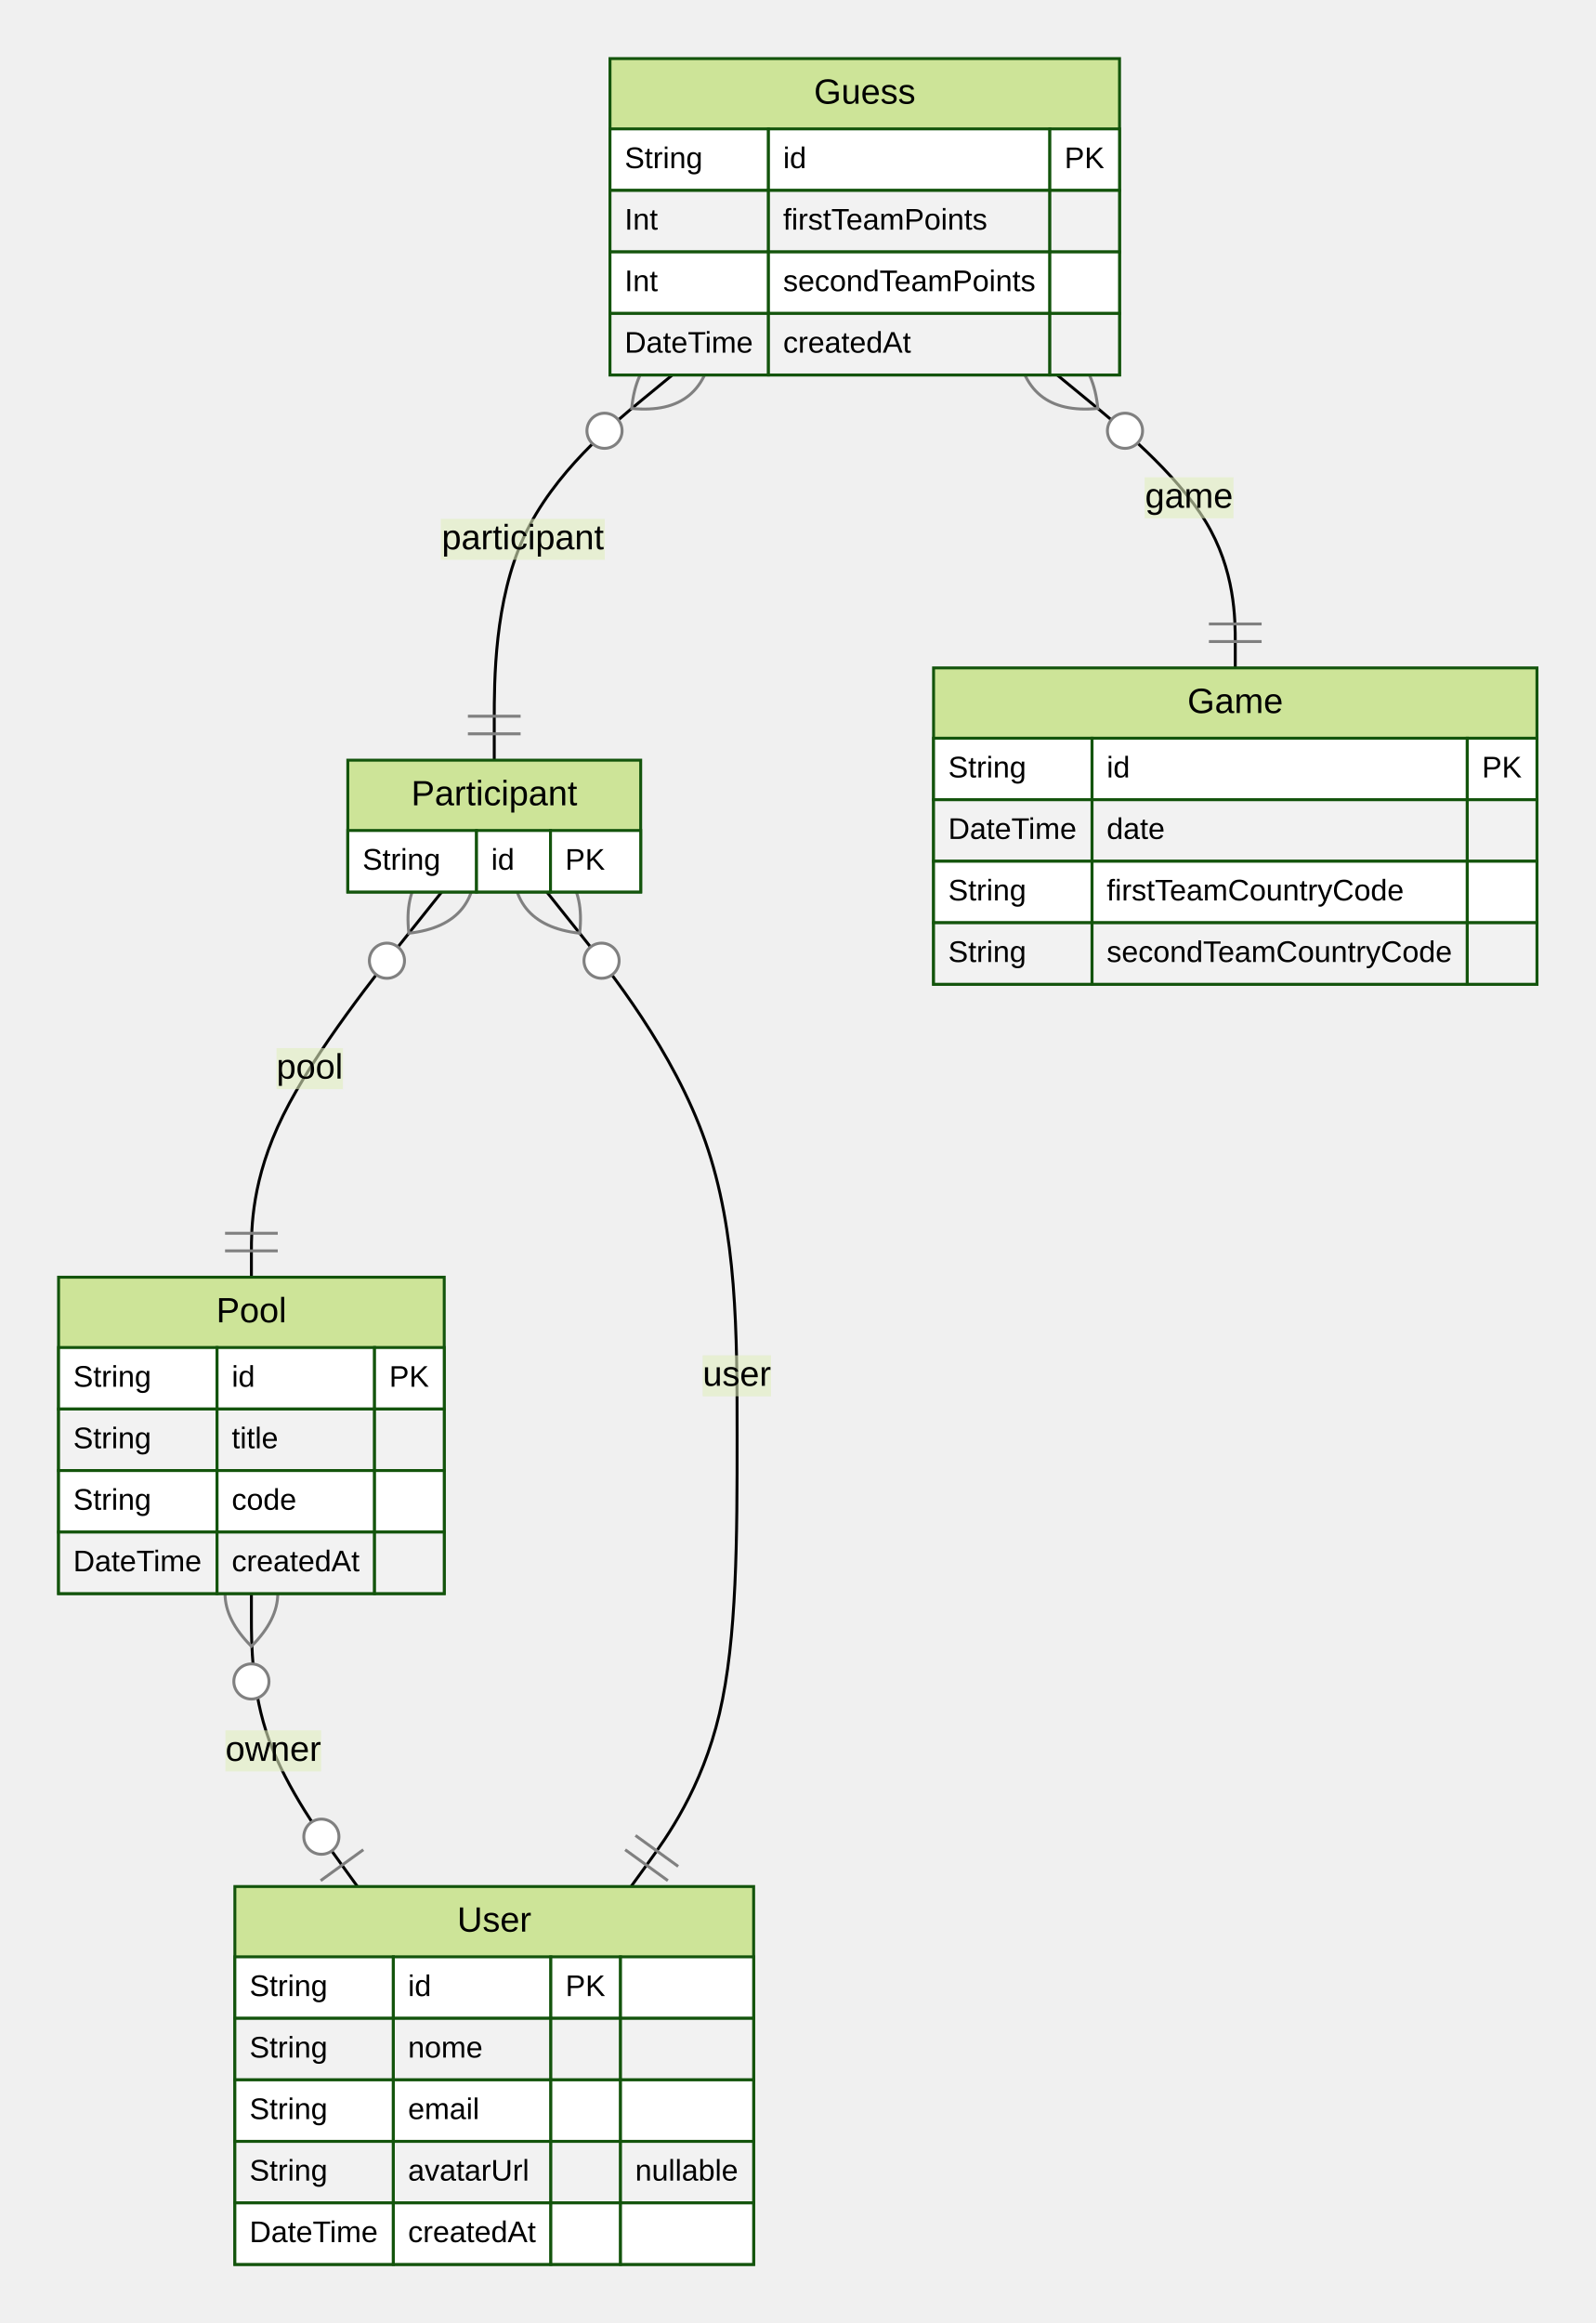
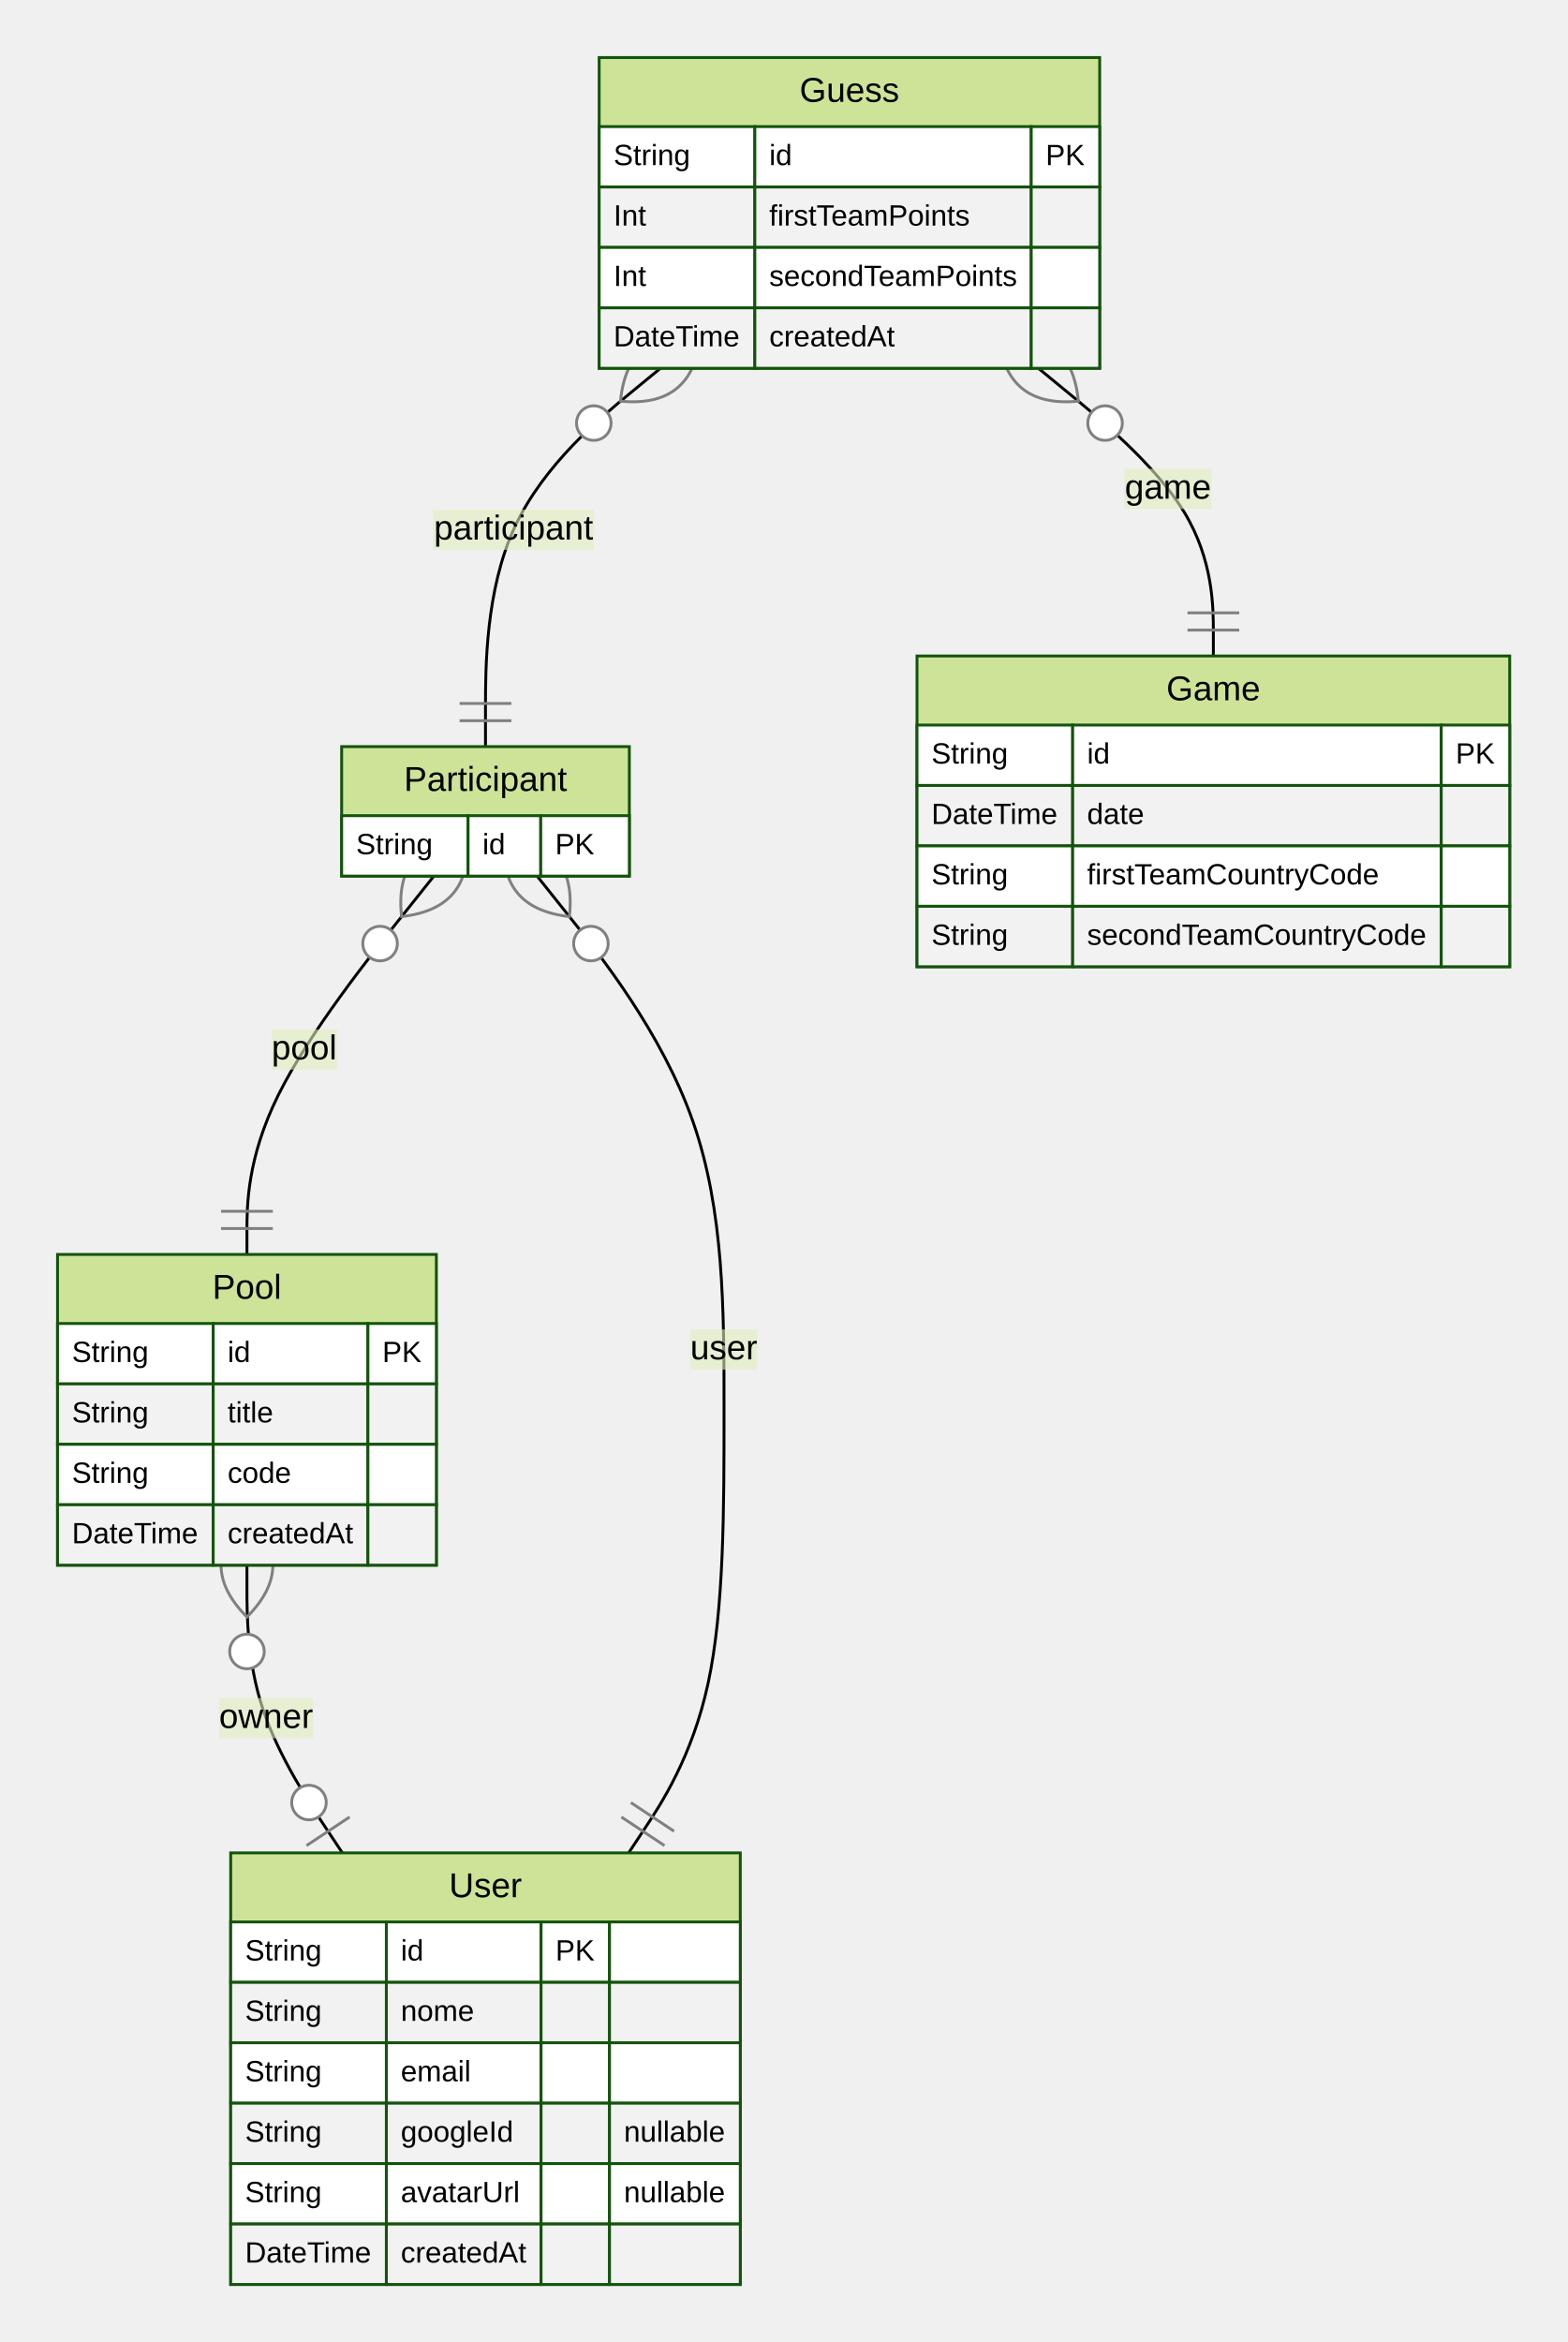
- <svg xmlns="http://www.w3.org/2000/svg" aria-labelledby="chart-title-mermaid-0 chart-desc-mermaid-0" role="img" viewBox="0 0 544.791 793" style="max-width: 544.791px; background-color: white;" width="100%" id="mermaid-0">
+ <svg xmlns="http://www.w3.org/2000/svg" aria-labelledby="chart-title-mermaid-0 chart-desc-mermaid-0" role="img" viewBox="0 0 544.791 814" style="max-width: 544.791px; background-color: white;" width="100%" id="mermaid-0">
  <style>#mermaid-0 {font-family:"trebuchet ms",verdana,arial,sans-serif;font-size:16px;fill:#000000;}#mermaid-0 .error-icon{fill:#552222;}#mermaid-0 .error-text{fill:#552222;stroke:#552222;}#mermaid-0 .edge-thickness-normal{stroke-width:2px;}#mermaid-0 .edge-thickness-thick{stroke-width:3.5px;}#mermaid-0 .edge-pattern-solid{stroke-dasharray:0;}#mermaid-0 .edge-pattern-dashed{stroke-dasharray:3;}#mermaid-0 .edge-pattern-dotted{stroke-dasharray:2;}#mermaid-0 .marker{fill:#000000;stroke:#000000;}#mermaid-0 .marker.cross{stroke:#000000;}#mermaid-0 svg{font-family:"trebuchet ms",verdana,arial,sans-serif;font-size:16px;}#mermaid-0 .entityBox{fill:#cde498;stroke:#13540c;}#mermaid-0 .attributeBoxOdd{fill:#ffffff;stroke:#13540c;}#mermaid-0 .attributeBoxEven{fill:#f2f2f2;stroke:#13540c;}#mermaid-0 .relationshipLabelBox{fill:hsl(78.158, 58.462%, 84.51%);opacity:0.7;background-color:hsl(78.158, 58.462%, 84.51%);}#mermaid-0 .relationshipLabelBox rect{opacity:0.5;}#mermaid-0 .relationshipLine{stroke:#000000;}#mermaid-0 :root{--mermaid-font-family:"trebuchet ms",verdana,arial,sans-serif;}</style>
  <g />
  <defs>
    <marker orient="auto" markerHeight="18" markerWidth="18" refY="9" refX="0" id="ONLY_ONE_START">
      <path d="M9,0 L9,18 M15,0 L15,18" fill="none" stroke="gray" />
    </marker>
  </defs>
  <defs>
    <marker orient="auto" markerHeight="18" markerWidth="18" refY="9" refX="18" id="ONLY_ONE_END">
      <path d="M3,0 L3,18 M9,0 L9,18" fill="none" stroke="gray" />
    </marker>
  </defs>
  <defs>
    <marker orient="auto" markerHeight="18" markerWidth="30" refY="9" refX="0" id="ZERO_OR_ONE_START">
      <circle r="6" cy="9" cx="21" fill="white" stroke="gray" />
      <path d="M9,0 L9,18" fill="none" stroke="gray" />
    </marker>
  </defs>
  <defs>
    <marker orient="auto" markerHeight="18" markerWidth="30" refY="9" refX="30" id="ZERO_OR_ONE_END">
      <circle r="6" cy="9" cx="9" fill="white" stroke="gray" />
      <path d="M21,0 L21,18" fill="none" stroke="gray" />
    </marker>
  </defs>
  <defs>
    <marker orient="auto" markerHeight="36" markerWidth="45" refY="18" refX="18" id="ONE_OR_MORE_START">
      <path d="M0,18 Q 18,0 36,18 Q 18,36 0,18 M42,9 L42,27" fill="none" stroke="gray" />
    </marker>
  </defs>
  <defs>
    <marker orient="auto" markerHeight="36" markerWidth="45" refY="18" refX="27" id="ONE_OR_MORE_END">
      <path d="M3,9 L3,27 M9,18 Q27,0 45,18 Q27,36 9,18" fill="none" stroke="gray" />
    </marker>
  </defs>
  <defs>
    <marker orient="auto" markerHeight="36" markerWidth="57" refY="18" refX="18" id="ZERO_OR_MORE_START">
      <circle r="6" cy="18" cx="48" fill="white" stroke="gray" />
      <path d="M0,18 Q18,0 36,18 Q18,36 0,18" fill="none" stroke="gray" />
    </marker>
  </defs>
  <defs>
    <marker orient="auto" markerHeight="36" markerWidth="57" refY="18" refX="39" id="ZERO_OR_MORE_END">
      <circle r="6" cy="18" cx="9" fill="white" stroke="gray" />
      <path d="M21,18 Q39,0 57,18 Q39,36 21,18" fill="none" stroke="gray" />
    </marker>
  </defs>
-   <path marker-start="url(#ZERO_OR_MORE_START)" marker-end="url(#ZERO_OR_ONE_END)" fill="none" stroke="gray" d="M85.841,544L85.841,552.333C85.841,560.667,85.841,577.333,91.876,594C97.911,610.667,109.981,627.333,116.016,635.667L122.051,644" class="er relationshipLine" />
-   <path marker-start="url(#ZERO_OR_MORE_START)" marker-end="url(#ONLY_ONE_END)" fill="none" stroke="gray" d="M186.702,304.5L197.532,318.083C208.362,331.667,230.023,358.833,240.853,389.75C251.683,420.667,251.683,455.333,251.683,490C251.683,524.667,251.683,559.333,245.648,585C239.613,610.667,227.543,627.333,221.508,635.667L215.473,644" class="er relationshipLine" />
+   <path marker-start="url(#ZERO_OR_MORE_START)" marker-end="url(#ZERO_OR_ONE_END)" fill="none" stroke="gray" d="M85.841,544L85.841,552.333C85.841,560.667,85.841,577.333,91.37,594C96.898,610.667,107.954,627.333,113.482,635.667L119.01,644" class="er relationshipLine" />
+   <path marker-start="url(#ZERO_OR_MORE_START)" marker-end="url(#ONLY_ONE_END)" fill="none" stroke="gray" d="M186.702,304.5L197.532,318.083C208.362,331.667,230.023,358.833,240.853,389.75C251.683,420.667,251.683,455.333,251.683,490C251.683,524.667,251.683,559.333,246.155,585C240.627,610.667,229.571,627.333,224.043,635.667L218.515,644" class="er relationshipLine" />
  <path marker-start="url(#ZERO_OR_MORE_START)" marker-end="url(#ONLY_ONE_END)" fill="none" stroke="gray" d="M150.823,304.5L139.992,318.083C129.162,331.667,107.502,358.833,96.672,380.75C85.841,402.667,85.841,419.333,85.841,427.667L85.841,436" class="er relationshipLine" />
  <path marker-start="url(#ZERO_OR_MORE_START)" marker-end="url(#ONLY_ONE_END)" fill="none" stroke="gray" d="M229.583,128L219.446,136.333C209.309,144.667,189.036,161.333,178.899,183.25C168.762,205.167,168.762,232.333,168.762,245.917L168.762,259.5" class="er relationshipLine" />
  <path marker-start="url(#ZERO_OR_MORE_START)" marker-end="url(#ONLY_ONE_END)" fill="none" stroke="gray" d="M360.956,128L371.093,136.333C381.23,144.667,401.503,161.333,411.64,178C421.777,194.667,421.777,211.333,421.777,219.667L421.777,228" class="er relationshipLine" />
  <g transform="translate(20,436 )" id="Pool">
    <rect height="108" width="131.683" y="0" x="0" stroke="gray" fill-opacity="100%" fill="honeydew" class="er entityBox" />
    <text transform="translate(65.84149,12)" style="font-family: &quot;trebuchet ms&quot;, verdana, arial, sans-serif;; font-size: 12px" text-anchor="middle" dominant-baseline="middle" y="0" x="0" id="entity-Pool" class="er entityLabel">Pool</text>
    <rect height="21" width="54.113" y="24" x="0" stroke="gray" fill-opacity="100%" fill="honeydew" class="er attributeBoxOdd" />
    <text transform="translate(5,34.5)" style="font-family: &quot;trebuchet ms&quot;, verdana, arial, sans-serif;; font-size: 10.2px" text-anchor="left" dominant-baseline="middle" y="0" x="0" id="entity-Pool-attr-1-type" class="er entityLabel">String</text>
    <rect height="21" width="53.775" y="24" x="54.113" stroke="gray" fill-opacity="100%" fill="honeydew" class="er attributeBoxOdd" />
    <text transform="translate(59.11313,34.5)" style="font-family: &quot;trebuchet ms&quot;, verdana, arial, sans-serif;; font-size: 10.2px" text-anchor="left" dominant-baseline="middle" y="0" x="0" id="entity-Pool-attr-1-name" class="er entityLabel">id</text>
    <rect height="21" width="23.795" y="24" x="107.888" stroke="gray" fill-opacity="100%" fill="honeydew" class="er attributeBoxOdd" />
    <text transform="translate(112.888,34.5)" style="font-family: &quot;trebuchet ms&quot;, verdana, arial, sans-serif;; font-size: 10.2px" text-anchor="left" dominant-baseline="middle" y="0" x="0" id="entity-Pool-attr-1-key" class="er entityLabel">PK</text>
    <rect height="21" width="54.113" y="45" x="0" stroke="gray" fill-opacity="100%" fill="honeydew" class="er attributeBoxEven" />
    <text transform="translate(5,55.5)" style="font-family: &quot;trebuchet ms&quot;, verdana, arial, sans-serif;; font-size: 10.2px" text-anchor="left" dominant-baseline="middle" y="0" x="0" id="entity-Pool-attr-2-type" class="er entityLabel">String</text>
    <rect height="21" width="53.775" y="45" x="54.113" stroke="gray" fill-opacity="100%" fill="honeydew" class="er attributeBoxEven" />
    <text transform="translate(59.11313,55.5)" style="font-family: &quot;trebuchet ms&quot;, verdana, arial, sans-serif;; font-size: 10.2px" text-anchor="left" dominant-baseline="middle" y="0" x="0" id="entity-Pool-attr-2-name" class="er entityLabel">title</text>
    <rect height="21" width="23.795" y="45" x="107.888" stroke="gray" fill-opacity="100%" fill="honeydew" class="er attributeBoxEven" />
    <text transform="translate(112.888,55.5)" style="font-family: &quot;trebuchet ms&quot;, verdana, arial, sans-serif;; font-size: 10.2px" text-anchor="left" dominant-baseline="middle" y="0" x="0" id="entity-Pool-attr-2-key" class="er entityLabel" />
    <rect height="21" width="54.113" y="66" x="0" stroke="gray" fill-opacity="100%" fill="honeydew" class="er attributeBoxOdd" />
    <text transform="translate(5,76.5)" style="font-family: &quot;trebuchet ms&quot;, verdana, arial, sans-serif;; font-size: 10.2px" text-anchor="left" dominant-baseline="middle" y="0" x="0" id="entity-Pool-attr-3-type" class="er entityLabel">String</text>
    <rect height="21" width="53.775" y="66" x="54.113" stroke="gray" fill-opacity="100%" fill="honeydew" class="er attributeBoxOdd" />
    <text transform="translate(59.11313,76.5)" style="font-family: &quot;trebuchet ms&quot;, verdana, arial, sans-serif;; font-size: 10.2px" text-anchor="left" dominant-baseline="middle" y="0" x="0" id="entity-Pool-attr-3-name" class="er entityLabel">code</text>
    <rect height="21" width="23.795" y="66" x="107.888" stroke="gray" fill-opacity="100%" fill="honeydew" class="er attributeBoxOdd" />
    <text transform="translate(112.888,76.5)" style="font-family: &quot;trebuchet ms&quot;, verdana, arial, sans-serif;; font-size: 10.2px" text-anchor="left" dominant-baseline="middle" y="0" x="0" id="entity-Pool-attr-3-key" class="er entityLabel" />
    <rect height="21" width="54.113" y="87" x="0" stroke="gray" fill-opacity="100%" fill="honeydew" class="er attributeBoxEven" />
    <text transform="translate(5,97.5)" style="font-family: &quot;trebuchet ms&quot;, verdana, arial, sans-serif;; font-size: 10.2px" text-anchor="left" dominant-baseline="middle" y="0" x="0" id="entity-Pool-attr-4-type" class="er entityLabel">DateTime</text>
    <rect height="21" width="53.775" y="87" x="54.113" stroke="gray" fill-opacity="100%" fill="honeydew" class="er attributeBoxEven" />
    <text transform="translate(59.11313,97.5)" style="font-family: &quot;trebuchet ms&quot;, verdana, arial, sans-serif;; font-size: 10.2px" text-anchor="left" dominant-baseline="middle" y="0" x="0" id="entity-Pool-attr-4-name" class="er entityLabel">createdAt</text>
    <rect height="21" width="23.795" y="87" x="107.888" stroke="gray" fill-opacity="100%" fill="honeydew" class="er attributeBoxEven" />
    <text transform="translate(112.888,97.5)" style="font-family: &quot;trebuchet ms&quot;, verdana, arial, sans-serif;; font-size: 10.2px" text-anchor="left" dominant-baseline="middle" y="0" x="0" id="entity-Pool-attr-4-key" class="er entityLabel" />
  </g>
  <g transform="translate(118.7622,259.5 )" id="Participant">
    <rect height="45" width="100" y="0" x="0" stroke="gray" fill-opacity="100%" fill="honeydew" class="er entityBox" />
    <text transform="translate(50,12)" style="font-family: &quot;trebuchet ms&quot;, verdana, arial, sans-serif;; font-size: 12px" text-anchor="middle" dominant-baseline="middle" y="0" x="0" id="entity-Participant" class="er entityLabel">Participant</text>
    <rect height="21" width="43.945" y="24" x="0" stroke="gray" fill-opacity="100%" fill="honeydew" class="er attributeBoxOdd" />
    <text transform="translate(5,34.5)" style="font-family: &quot;trebuchet ms&quot;, verdana, arial, sans-serif;; font-size: 10.2px" text-anchor="left" dominant-baseline="middle" y="0" x="0" id="entity-Participant-attr-1-type" class="er entityLabel">String</text>
    <rect height="21" width="25.262" y="24" x="43.945" stroke="gray" fill-opacity="100%" fill="honeydew" class="er attributeBoxOdd" />
    <text transform="translate(48.94526,34.5)" style="font-family: &quot;trebuchet ms&quot;, verdana, arial, sans-serif;; font-size: 10.2px" text-anchor="left" dominant-baseline="middle" y="0" x="0" id="entity-Participant-attr-1-name" class="er entityLabel">id</text>
    <rect height="21" width="30.793" y="24" x="69.207" stroke="gray" fill-opacity="100%" fill="honeydew" class="er attributeBoxOdd" />
    <text transform="translate(74.20681,34.5)" style="font-family: &quot;trebuchet ms&quot;, verdana, arial, sans-serif;; font-size: 10.2px" text-anchor="left" dominant-baseline="middle" y="0" x="0" id="entity-Participant-attr-1-key" class="er entityLabel">PK</text>
  </g>
  <g transform="translate(80.19414,644 )" id="User">
-     <rect height="129" width="177.136" y="0" x="0" stroke="gray" fill-opacity="100%" fill="honeydew" class="er entityBox" />
+     <rect height="150" width="177.136" y="0" x="0" stroke="gray" fill-opacity="100%" fill="honeydew" class="er entityBox" />
    <text transform="translate(88.5681,12)" style="font-family: &quot;trebuchet ms&quot;, verdana, arial, sans-serif;; font-size: 12px" text-anchor="middle" dominant-baseline="middle" y="0" x="0" id="entity-User" class="er entityLabel">User</text>
    <rect height="21" width="54.113" y="24" x="0" stroke="gray" fill-opacity="100%" fill="honeydew" class="er attributeBoxOdd" />
    <text transform="translate(5,34.5)" style="font-family: &quot;trebuchet ms&quot;, verdana, arial, sans-serif;; font-size: 10.2px" text-anchor="left" dominant-baseline="middle" y="0" x="0" id="entity-User-attr-1-type" class="er entityLabel">String</text>
    <rect height="21" width="53.775" y="24" x="54.113" stroke="gray" fill-opacity="100%" fill="honeydew" class="er attributeBoxOdd" />
    <text transform="translate(59.11313,34.5)" style="font-family: &quot;trebuchet ms&quot;, verdana, arial, sans-serif;; font-size: 10.2px" text-anchor="left" dominant-baseline="middle" y="0" x="0" id="entity-User-attr-1-name" class="er entityLabel">id</text>
    <rect height="21" width="23.795" y="24" x="107.888" stroke="gray" fill-opacity="100%" fill="honeydew" class="er attributeBoxOdd" />
    <text transform="translate(112.888,34.5)" style="font-family: &quot;trebuchet ms&quot;, verdana, arial, sans-serif;; font-size: 10.2px" text-anchor="left" dominant-baseline="middle" y="0" x="0" id="entity-User-attr-1-key" class="er entityLabel">PK</text>
    <rect height="21" width="45.453" y="24" x="131.683" stroke="gray" fill-opacity="100%" fill="honeydew" class="er attributeBoxOdd" />
    <text transform="translate(136.683,34.5)" style="font-family: &quot;trebuchet ms&quot;, verdana, arial, sans-serif;; font-size: 10.2px" text-anchor="left" dominant-baseline="middle" y="0" x="0" id="entity-User-attr-1-comment" class="er entityLabel" />
    <rect height="21" width="54.113" y="45" x="0" stroke="gray" fill-opacity="100%" fill="honeydew" class="er attributeBoxEven" />
    <text transform="translate(5,55.5)" style="font-family: &quot;trebuchet ms&quot;, verdana, arial, sans-serif;; font-size: 10.2px" text-anchor="left" dominant-baseline="middle" y="0" x="0" id="entity-User-attr-2-type" class="er entityLabel">String</text>
    <rect height="21" width="53.775" y="45" x="54.113" stroke="gray" fill-opacity="100%" fill="honeydew" class="er attributeBoxEven" />
    <text transform="translate(59.11313,55.5)" style="font-family: &quot;trebuchet ms&quot;, verdana, arial, sans-serif;; font-size: 10.2px" text-anchor="left" dominant-baseline="middle" y="0" x="0" id="entity-User-attr-2-name" class="er entityLabel">nome</text>
    <rect height="21" width="23.795" y="45" x="107.888" stroke="gray" fill-opacity="100%" fill="honeydew" class="er attributeBoxEven" />
    <text transform="translate(112.888,55.5)" style="font-family: &quot;trebuchet ms&quot;, verdana, arial, sans-serif;; font-size: 10.2px" text-anchor="left" dominant-baseline="middle" y="0" x="0" id="entity-User-attr-2-key" class="er entityLabel" />
    <rect height="21" width="45.453" y="45" x="131.683" stroke="gray" fill-opacity="100%" fill="honeydew" class="er attributeBoxEven" />
    <text transform="translate(136.683,55.5)" style="font-family: &quot;trebuchet ms&quot;, verdana, arial, sans-serif;; font-size: 10.2px" text-anchor="left" dominant-baseline="middle" y="0" x="0" id="entity-User-attr-2-comment" class="er entityLabel" />
    <rect height="21" width="54.113" y="66" x="0" stroke="gray" fill-opacity="100%" fill="honeydew" class="er attributeBoxOdd" />
    <text transform="translate(5,76.5)" style="font-family: &quot;trebuchet ms&quot;, verdana, arial, sans-serif;; font-size: 10.2px" text-anchor="left" dominant-baseline="middle" y="0" x="0" id="entity-User-attr-3-type" class="er entityLabel">String</text>
    <rect height="21" width="53.775" y="66" x="54.113" stroke="gray" fill-opacity="100%" fill="honeydew" class="er attributeBoxOdd" />
    <text transform="translate(59.11313,76.5)" style="font-family: &quot;trebuchet ms&quot;, verdana, arial, sans-serif;; font-size: 10.2px" text-anchor="left" dominant-baseline="middle" y="0" x="0" id="entity-User-attr-3-name" class="er entityLabel">email</text>
    <rect height="21" width="23.795" y="66" x="107.888" stroke="gray" fill-opacity="100%" fill="honeydew" class="er attributeBoxOdd" />
    <text transform="translate(112.888,76.5)" style="font-family: &quot;trebuchet ms&quot;, verdana, arial, sans-serif;; font-size: 10.2px" text-anchor="left" dominant-baseline="middle" y="0" x="0" id="entity-User-attr-3-key" class="er entityLabel" />
    <rect height="21" width="45.453" y="66" x="131.683" stroke="gray" fill-opacity="100%" fill="honeydew" class="er attributeBoxOdd" />
    <text transform="translate(136.683,76.5)" style="font-family: &quot;trebuchet ms&quot;, verdana, arial, sans-serif;; font-size: 10.2px" text-anchor="left" dominant-baseline="middle" y="0" x="0" id="entity-User-attr-3-comment" class="er entityLabel" />
    <rect height="21" width="54.113" y="87" x="0" stroke="gray" fill-opacity="100%" fill="honeydew" class="er attributeBoxEven" />
    <text transform="translate(5,97.5)" style="font-family: &quot;trebuchet ms&quot;, verdana, arial, sans-serif;; font-size: 10.2px" text-anchor="left" dominant-baseline="middle" y="0" x="0" id="entity-User-attr-4-type" class="er entityLabel">String</text>
    <rect height="21" width="53.775" y="87" x="54.113" stroke="gray" fill-opacity="100%" fill="honeydew" class="er attributeBoxEven" />
-     <text transform="translate(59.11313,97.5)" style="font-family: &quot;trebuchet ms&quot;, verdana, arial, sans-serif;; font-size: 10.2px" text-anchor="left" dominant-baseline="middle" y="0" x="0" id="entity-User-attr-4-name" class="er entityLabel">avatarUrl</text>
+     <text transform="translate(59.11313,97.5)" style="font-family: &quot;trebuchet ms&quot;, verdana, arial, sans-serif;; font-size: 10.2px" text-anchor="left" dominant-baseline="middle" y="0" x="0" id="entity-User-attr-4-name" class="er entityLabel">googleId</text>
    <rect height="21" width="23.795" y="87" x="107.888" stroke="gray" fill-opacity="100%" fill="honeydew" class="er attributeBoxEven" />
    <text transform="translate(112.888,97.5)" style="font-family: &quot;trebuchet ms&quot;, verdana, arial, sans-serif;; font-size: 10.2px" text-anchor="left" dominant-baseline="middle" y="0" x="0" id="entity-User-attr-4-key" class="er entityLabel" />
    <rect height="21" width="45.453" y="87" x="131.683" stroke="gray" fill-opacity="100%" fill="honeydew" class="er attributeBoxEven" />
    <text transform="translate(136.683,97.5)" style="font-family: &quot;trebuchet ms&quot;, verdana, arial, sans-serif;; font-size: 10.2px" text-anchor="left" dominant-baseline="middle" y="0" x="0" id="entity-User-attr-4-comment" class="er entityLabel">nullable</text>
    <rect height="21" width="54.113" y="108" x="0" stroke="gray" fill-opacity="100%" fill="honeydew" class="er attributeBoxOdd" />
-     <text transform="translate(5,118.5)" style="font-family: &quot;trebuchet ms&quot;, verdana, arial, sans-serif;; font-size: 10.2px" text-anchor="left" dominant-baseline="middle" y="0" x="0" id="entity-User-attr-5-type" class="er entityLabel">DateTime</text>
+     <text transform="translate(5,118.5)" style="font-family: &quot;trebuchet ms&quot;, verdana, arial, sans-serif;; font-size: 10.2px" text-anchor="left" dominant-baseline="middle" y="0" x="0" id="entity-User-attr-5-type" class="er entityLabel">String</text>
    <rect height="21" width="53.775" y="108" x="54.113" stroke="gray" fill-opacity="100%" fill="honeydew" class="er attributeBoxOdd" />
-     <text transform="translate(59.11313,118.5)" style="font-family: &quot;trebuchet ms&quot;, verdana, arial, sans-serif;; font-size: 10.2px" text-anchor="left" dominant-baseline="middle" y="0" x="0" id="entity-User-attr-5-name" class="er entityLabel">createdAt</text>
+     <text transform="translate(59.11313,118.5)" style="font-family: &quot;trebuchet ms&quot;, verdana, arial, sans-serif;; font-size: 10.2px" text-anchor="left" dominant-baseline="middle" y="0" x="0" id="entity-User-attr-5-name" class="er entityLabel">avatarUrl</text>
    <rect height="21" width="23.795" y="108" x="107.888" stroke="gray" fill-opacity="100%" fill="honeydew" class="er attributeBoxOdd" />
    <text transform="translate(112.888,118.5)" style="font-family: &quot;trebuchet ms&quot;, verdana, arial, sans-serif;; font-size: 10.2px" text-anchor="left" dominant-baseline="middle" y="0" x="0" id="entity-User-attr-5-key" class="er entityLabel" />
    <rect height="21" width="45.453" y="108" x="131.683" stroke="gray" fill-opacity="100%" fill="honeydew" class="er attributeBoxOdd" />
-     <text transform="translate(136.683,118.5)" style="font-family: &quot;trebuchet ms&quot;, verdana, arial, sans-serif;; font-size: 10.2px" text-anchor="left" dominant-baseline="middle" y="0" x="0" id="entity-User-attr-5-comment" class="er entityLabel" />
+     <text transform="translate(136.683,118.5)" style="font-family: &quot;trebuchet ms&quot;, verdana, arial, sans-serif;; font-size: 10.2px" text-anchor="left" dominant-baseline="middle" y="0" x="0" id="entity-User-attr-5-comment" class="er entityLabel">nullable</text>
+     <rect height="21" width="54.113" y="129" x="0" stroke="gray" fill-opacity="100%" fill="honeydew" class="er attributeBoxEven" />
+     <text transform="translate(5,139.5)" style="font-family: &quot;trebuchet ms&quot;, verdana, arial, sans-serif;; font-size: 10.2px" text-anchor="left" dominant-baseline="middle" y="0" x="0" id="entity-User-attr-6-type" class="er entityLabel">DateTime</text>
+     <rect height="21" width="53.775" y="129" x="54.113" stroke="gray" fill-opacity="100%" fill="honeydew" class="er attributeBoxEven" />
+     <text transform="translate(59.11313,139.5)" style="font-family: &quot;trebuchet ms&quot;, verdana, arial, sans-serif;; font-size: 10.2px" text-anchor="left" dominant-baseline="middle" y="0" x="0" id="entity-User-attr-6-name" class="er entityLabel">createdAt</text>
+     <rect height="21" width="23.795" y="129" x="107.888" stroke="gray" fill-opacity="100%" fill="honeydew" class="er attributeBoxEven" />
+     <text transform="translate(112.888,139.5)" style="font-family: &quot;trebuchet ms&quot;, verdana, arial, sans-serif;; font-size: 10.2px" text-anchor="left" dominant-baseline="middle" y="0" x="0" id="entity-User-attr-6-key" class="er entityLabel" />
+     <rect height="21" width="45.453" y="129" x="131.683" stroke="gray" fill-opacity="100%" fill="honeydew" class="er attributeBoxEven" />
+     <text transform="translate(136.683,139.5)" style="font-family: &quot;trebuchet ms&quot;, verdana, arial, sans-serif;; font-size: 10.2px" text-anchor="left" dominant-baseline="middle" y="0" x="0" id="entity-User-attr-6-comment" class="er entityLabel" />
  </g>
  <g transform="translate(318.7622,228 )" id="Game">
    <rect height="108" width="206.029" y="0" x="0" stroke="gray" fill-opacity="100%" fill="honeydew" class="er entityBox" />
    <text transform="translate(103.0145,12)" style="font-family: &quot;trebuchet ms&quot;, verdana, arial, sans-serif;; font-size: 12px" text-anchor="middle" dominant-baseline="middle" y="0" x="0" id="entity-Game" class="er entityLabel">Game</text>
    <rect height="21" width="54.113" y="24" x="0" stroke="gray" fill-opacity="100%" fill="honeydew" class="er attributeBoxOdd" />
    <text transform="translate(5,34.5)" style="font-family: &quot;trebuchet ms&quot;, verdana, arial, sans-serif;; font-size: 10.2px" text-anchor="left" dominant-baseline="middle" y="0" x="0" id="entity-Game-attr-1-type" class="er entityLabel">String</text>
    <rect height="21" width="128.121" y="24" x="54.113" stroke="gray" fill-opacity="100%" fill="honeydew" class="er attributeBoxOdd" />
    <text transform="translate(59.11313,34.5)" style="font-family: &quot;trebuchet ms&quot;, verdana, arial, sans-serif;; font-size: 10.2px" text-anchor="left" dominant-baseline="middle" y="0" x="0" id="entity-Game-attr-1-name" class="er entityLabel">id</text>
    <rect height="21" width="23.795" y="24" x="182.234" stroke="gray" fill-opacity="100%" fill="honeydew" class="er attributeBoxOdd" />
    <text transform="translate(187.2339,34.5)" style="font-family: &quot;trebuchet ms&quot;, verdana, arial, sans-serif;; font-size: 10.2px" text-anchor="left" dominant-baseline="middle" y="0" x="0" id="entity-Game-attr-1-key" class="er entityLabel">PK</text>
    <rect height="21" width="54.113" y="45" x="0" stroke="gray" fill-opacity="100%" fill="honeydew" class="er attributeBoxEven" />
    <text transform="translate(5,55.5)" style="font-family: &quot;trebuchet ms&quot;, verdana, arial, sans-serif;; font-size: 10.2px" text-anchor="left" dominant-baseline="middle" y="0" x="0" id="entity-Game-attr-2-type" class="er entityLabel">DateTime</text>
    <rect height="21" width="128.121" y="45" x="54.113" stroke="gray" fill-opacity="100%" fill="honeydew" class="er attributeBoxEven" />
    <text transform="translate(59.11313,55.5)" style="font-family: &quot;trebuchet ms&quot;, verdana, arial, sans-serif;; font-size: 10.2px" text-anchor="left" dominant-baseline="middle" y="0" x="0" id="entity-Game-attr-2-name" class="er entityLabel">date</text>
    <rect height="21" width="23.795" y="45" x="182.234" stroke="gray" fill-opacity="100%" fill="honeydew" class="er attributeBoxEven" />
    <text transform="translate(187.2339,55.5)" style="font-family: &quot;trebuchet ms&quot;, verdana, arial, sans-serif;; font-size: 10.2px" text-anchor="left" dominant-baseline="middle" y="0" x="0" id="entity-Game-attr-2-key" class="er entityLabel" />
    <rect height="21" width="54.113" y="66" x="0" stroke="gray" fill-opacity="100%" fill="honeydew" class="er attributeBoxOdd" />
    <text transform="translate(5,76.5)" style="font-family: &quot;trebuchet ms&quot;, verdana, arial, sans-serif;; font-size: 10.2px" text-anchor="left" dominant-baseline="middle" y="0" x="0" id="entity-Game-attr-3-type" class="er entityLabel">String</text>
    <rect height="21" width="128.121" y="66" x="54.113" stroke="gray" fill-opacity="100%" fill="honeydew" class="er attributeBoxOdd" />
    <text transform="translate(59.11313,76.5)" style="font-family: &quot;trebuchet ms&quot;, verdana, arial, sans-serif;; font-size: 10.2px" text-anchor="left" dominant-baseline="middle" y="0" x="0" id="entity-Game-attr-3-name" class="er entityLabel">firstTeamCountryCode</text>
    <rect height="21" width="23.795" y="66" x="182.234" stroke="gray" fill-opacity="100%" fill="honeydew" class="er attributeBoxOdd" />
    <text transform="translate(187.2339,76.5)" style="font-family: &quot;trebuchet ms&quot;, verdana, arial, sans-serif;; font-size: 10.2px" text-anchor="left" dominant-baseline="middle" y="0" x="0" id="entity-Game-attr-3-key" class="er entityLabel" />
    <rect height="21" width="54.113" y="87" x="0" stroke="gray" fill-opacity="100%" fill="honeydew" class="er attributeBoxEven" />
    <text transform="translate(5,97.5)" style="font-family: &quot;trebuchet ms&quot;, verdana, arial, sans-serif;; font-size: 10.2px" text-anchor="left" dominant-baseline="middle" y="0" x="0" id="entity-Game-attr-4-type" class="er entityLabel">String</text>
    <rect height="21" width="128.121" y="87" x="54.113" stroke="gray" fill-opacity="100%" fill="honeydew" class="er attributeBoxEven" />
    <text transform="translate(59.11313,97.5)" style="font-family: &quot;trebuchet ms&quot;, verdana, arial, sans-serif;; font-size: 10.2px" text-anchor="left" dominant-baseline="middle" y="0" x="0" id="entity-Game-attr-4-name" class="er entityLabel">secondTeamCountryCode</text>
    <rect height="21" width="23.795" y="87" x="182.234" stroke="gray" fill-opacity="100%" fill="honeydew" class="er attributeBoxEven" />
    <text transform="translate(187.2339,97.5)" style="font-family: &quot;trebuchet ms&quot;, verdana, arial, sans-serif;; font-size: 10.2px" text-anchor="left" dominant-baseline="middle" y="0" x="0" id="entity-Game-attr-4-key" class="er entityLabel" />
  </g>
  <g transform="translate(208.2763,20 )" id="Guess">
    <rect height="108" width="173.986" y="0" x="0" stroke="gray" fill-opacity="100%" fill="honeydew" class="er entityBox" />
    <text transform="translate(86.99312,12)" style="font-family: &quot;trebuchet ms&quot;, verdana, arial, sans-serif;; font-size: 12px" text-anchor="middle" dominant-baseline="middle" y="0" x="0" id="entity-Guess" class="er entityLabel">Guess</text>
    <rect height="21" width="54.113" y="24" x="0" stroke="gray" fill-opacity="100%" fill="honeydew" class="er attributeBoxOdd" />
    <text transform="translate(5,34.5)" style="font-family: &quot;trebuchet ms&quot;, verdana, arial, sans-serif;; font-size: 10.2px" text-anchor="left" dominant-baseline="middle" y="0" x="0" id="entity-Guess-attr-1-type" class="er entityLabel">String</text>
    <rect height="21" width="96.078" y="24" x="54.113" stroke="gray" fill-opacity="100%" fill="honeydew" class="er attributeBoxOdd" />
    <text transform="translate(59.11313,34.5)" style="font-family: &quot;trebuchet ms&quot;, verdana, arial, sans-serif;; font-size: 10.2px" text-anchor="left" dominant-baseline="middle" y="0" x="0" id="entity-Guess-attr-1-name" class="er entityLabel">id</text>
    <rect height="21" width="23.795" y="24" x="150.191" stroke="gray" fill-opacity="100%" fill="honeydew" class="er attributeBoxOdd" />
    <text transform="translate(155.1913,34.5)" style="font-family: &quot;trebuchet ms&quot;, verdana, arial, sans-serif;; font-size: 10.2px" text-anchor="left" dominant-baseline="middle" y="0" x="0" id="entity-Guess-attr-1-key" class="er entityLabel">PK</text>
    <rect height="21" width="54.113" y="45" x="0" stroke="gray" fill-opacity="100%" fill="honeydew" class="er attributeBoxEven" />
    <text transform="translate(5,55.5)" style="font-family: &quot;trebuchet ms&quot;, verdana, arial, sans-serif;; font-size: 10.2px" text-anchor="left" dominant-baseline="middle" y="0" x="0" id="entity-Guess-attr-2-type" class="er entityLabel">Int</text>
    <rect height="21" width="96.078" y="45" x="54.113" stroke="gray" fill-opacity="100%" fill="honeydew" class="er attributeBoxEven" />
    <text transform="translate(59.11313,55.5)" style="font-family: &quot;trebuchet ms&quot;, verdana, arial, sans-serif;; font-size: 10.2px" text-anchor="left" dominant-baseline="middle" y="0" x="0" id="entity-Guess-attr-2-name" class="er entityLabel">firstTeamPoints</text>
    <rect height="21" width="23.795" y="45" x="150.191" stroke="gray" fill-opacity="100%" fill="honeydew" class="er attributeBoxEven" />
    <text transform="translate(155.1913,55.5)" style="font-family: &quot;trebuchet ms&quot;, verdana, arial, sans-serif;; font-size: 10.2px" text-anchor="left" dominant-baseline="middle" y="0" x="0" id="entity-Guess-attr-2-key" class="er entityLabel" />
    <rect height="21" width="54.113" y="66" x="0" stroke="gray" fill-opacity="100%" fill="honeydew" class="er attributeBoxOdd" />
    <text transform="translate(5,76.5)" style="font-family: &quot;trebuchet ms&quot;, verdana, arial, sans-serif;; font-size: 10.2px" text-anchor="left" dominant-baseline="middle" y="0" x="0" id="entity-Guess-attr-3-type" class="er entityLabel">Int</text>
    <rect height="21" width="96.078" y="66" x="54.113" stroke="gray" fill-opacity="100%" fill="honeydew" class="er attributeBoxOdd" />
    <text transform="translate(59.11313,76.5)" style="font-family: &quot;trebuchet ms&quot;, verdana, arial, sans-serif;; font-size: 10.2px" text-anchor="left" dominant-baseline="middle" y="0" x="0" id="entity-Guess-attr-3-name" class="er entityLabel">secondTeamPoints</text>
    <rect height="21" width="23.795" y="66" x="150.191" stroke="gray" fill-opacity="100%" fill="honeydew" class="er attributeBoxOdd" />
    <text transform="translate(155.1913,76.5)" style="font-family: &quot;trebuchet ms&quot;, verdana, arial, sans-serif;; font-size: 10.2px" text-anchor="left" dominant-baseline="middle" y="0" x="0" id="entity-Guess-attr-3-key" class="er entityLabel" />
    <rect height="21" width="54.113" y="87" x="0" stroke="gray" fill-opacity="100%" fill="honeydew" class="er attributeBoxEven" />
    <text transform="translate(5,97.5)" style="font-family: &quot;trebuchet ms&quot;, verdana, arial, sans-serif;; font-size: 10.2px" text-anchor="left" dominant-baseline="middle" y="0" x="0" id="entity-Guess-attr-4-type" class="er entityLabel">DateTime</text>
    <rect height="21" width="96.078" y="87" x="54.113" stroke="gray" fill-opacity="100%" fill="honeydew" class="er attributeBoxEven" />
    <text transform="translate(59.11313,97.5)" style="font-family: &quot;trebuchet ms&quot;, verdana, arial, sans-serif;; font-size: 10.2px" text-anchor="left" dominant-baseline="middle" y="0" x="0" id="entity-Guess-attr-4-name" class="er entityLabel">createdAt</text>
    <rect height="21" width="23.795" y="87" x="150.191" stroke="gray" fill-opacity="100%" fill="honeydew" class="er attributeBoxEven" />
    <text transform="translate(155.1913,97.5)" style="font-family: &quot;trebuchet ms&quot;, verdana, arial, sans-serif;; font-size: 10.2px" text-anchor="left" dominant-baseline="middle" y="0" x="0" id="entity-Guess-attr-4-key" class="er entityLabel" />
  </g>
-   <rect fill-opacity="85%" fill="white" height="14" width="32.688" y="590.7" x="76.968" class="er relationshipLabelBox" />
-   <text style="font-family: &quot;trebuchet ms&quot;, verdana, arial, sans-serif;; font-size: 12px" dominant-baseline="middle" text-anchor="middle" y="597.7" x="93.312" id="rel1" class="er relationshipLabel">owner</text>
-   <rect fill-opacity="85%" fill="white" height="14" width="23.348" y="462.676" x="239.928" class="er relationshipLabelBox" />
-   <text style="font-family: &quot;trebuchet ms&quot;, verdana, arial, sans-serif;; font-size: 12px" dominant-baseline="middle" text-anchor="middle" y="469.676" x="251.601" id="rel2" class="er relationshipLabel">user</text>
+   <rect fill-opacity="85%" fill="white" height="14" width="32.688" y="590.185" x="76.147" class="er relationshipLabelBox" />
+   <text style="font-family: &quot;trebuchet ms&quot;, verdana, arial, sans-serif;; font-size: 12px" dominant-baseline="middle" text-anchor="middle" y="597.185" x="92.491" id="rel1" class="er relationshipLabel">owner</text>
+   <rect fill-opacity="85%" fill="white" height="14" width="23.348" y="462.055" x="239.92" class="er relationshipLabelBox" />
+   <text style="font-family: &quot;trebuchet ms&quot;, verdana, arial, sans-serif;; font-size: 12px" dominant-baseline="middle" text-anchor="middle" y="469.055" x="251.594" id="rel2" class="er relationshipLabel">user</text>
  <rect fill-opacity="85%" fill="white" height="14" width="22.688" y="357.795" x="94.4" class="er relationshipLabelBox" />
  <text style="font-family: &quot;trebuchet ms&quot;, verdana, arial, sans-serif;; font-size: 12px" dominant-baseline="middle" text-anchor="middle" y="364.795" x="105.744" id="rel3" class="er relationshipLabel">pool</text>
  <rect fill-opacity="85%" fill="white" height="14" width="56.031" y="177.114" x="150.49" class="er relationshipLabelBox" />
  <text style="font-family: &quot;trebuchet ms&quot;, verdana, arial, sans-serif;; font-size: 12px" dominant-baseline="middle" text-anchor="middle" y="184.114" x="178.506" id="rel4" class="er relationshipLabel">participant</text>
  <rect fill-opacity="85%" fill="white" height="14" width="30.344" y="162.93" x="390.825" class="er relationshipLabelBox" />
  <text style="font-family: &quot;trebuchet ms&quot;, verdana, arial, sans-serif;; font-size: 12px" dominant-baseline="middle" text-anchor="middle" y="169.93" x="405.997" id="rel5" class="er relationshipLabel">game</text>
</svg>
